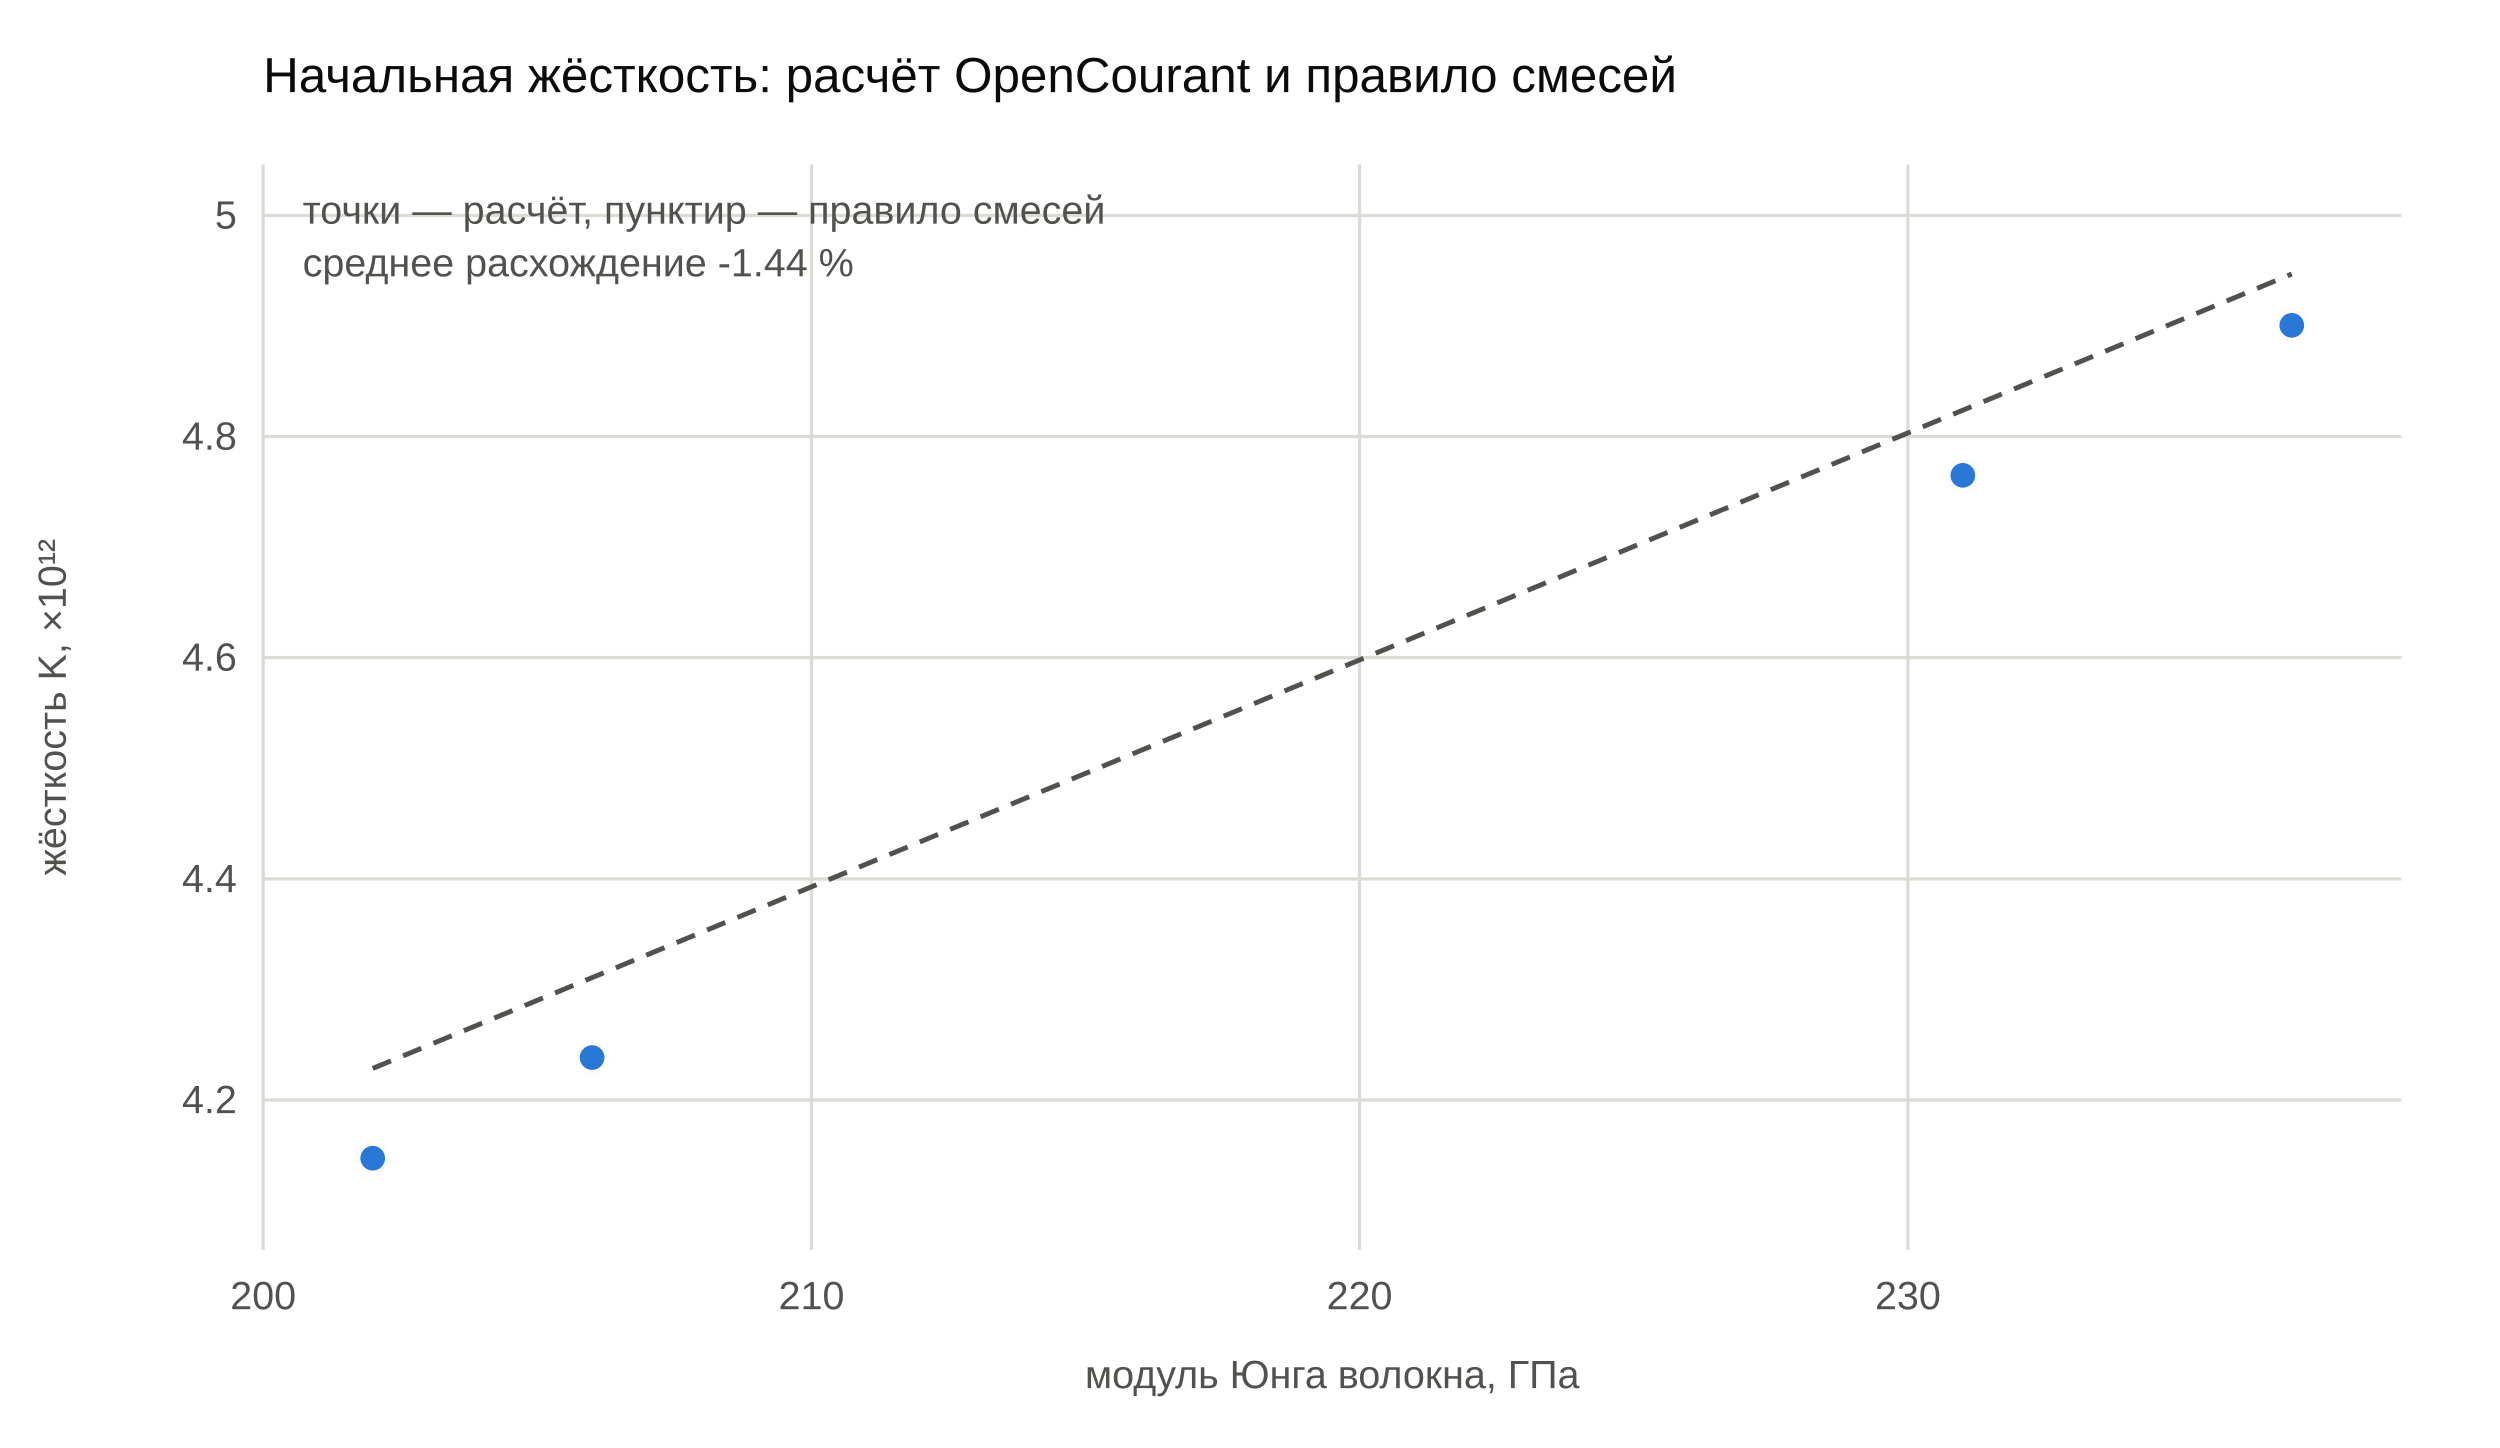
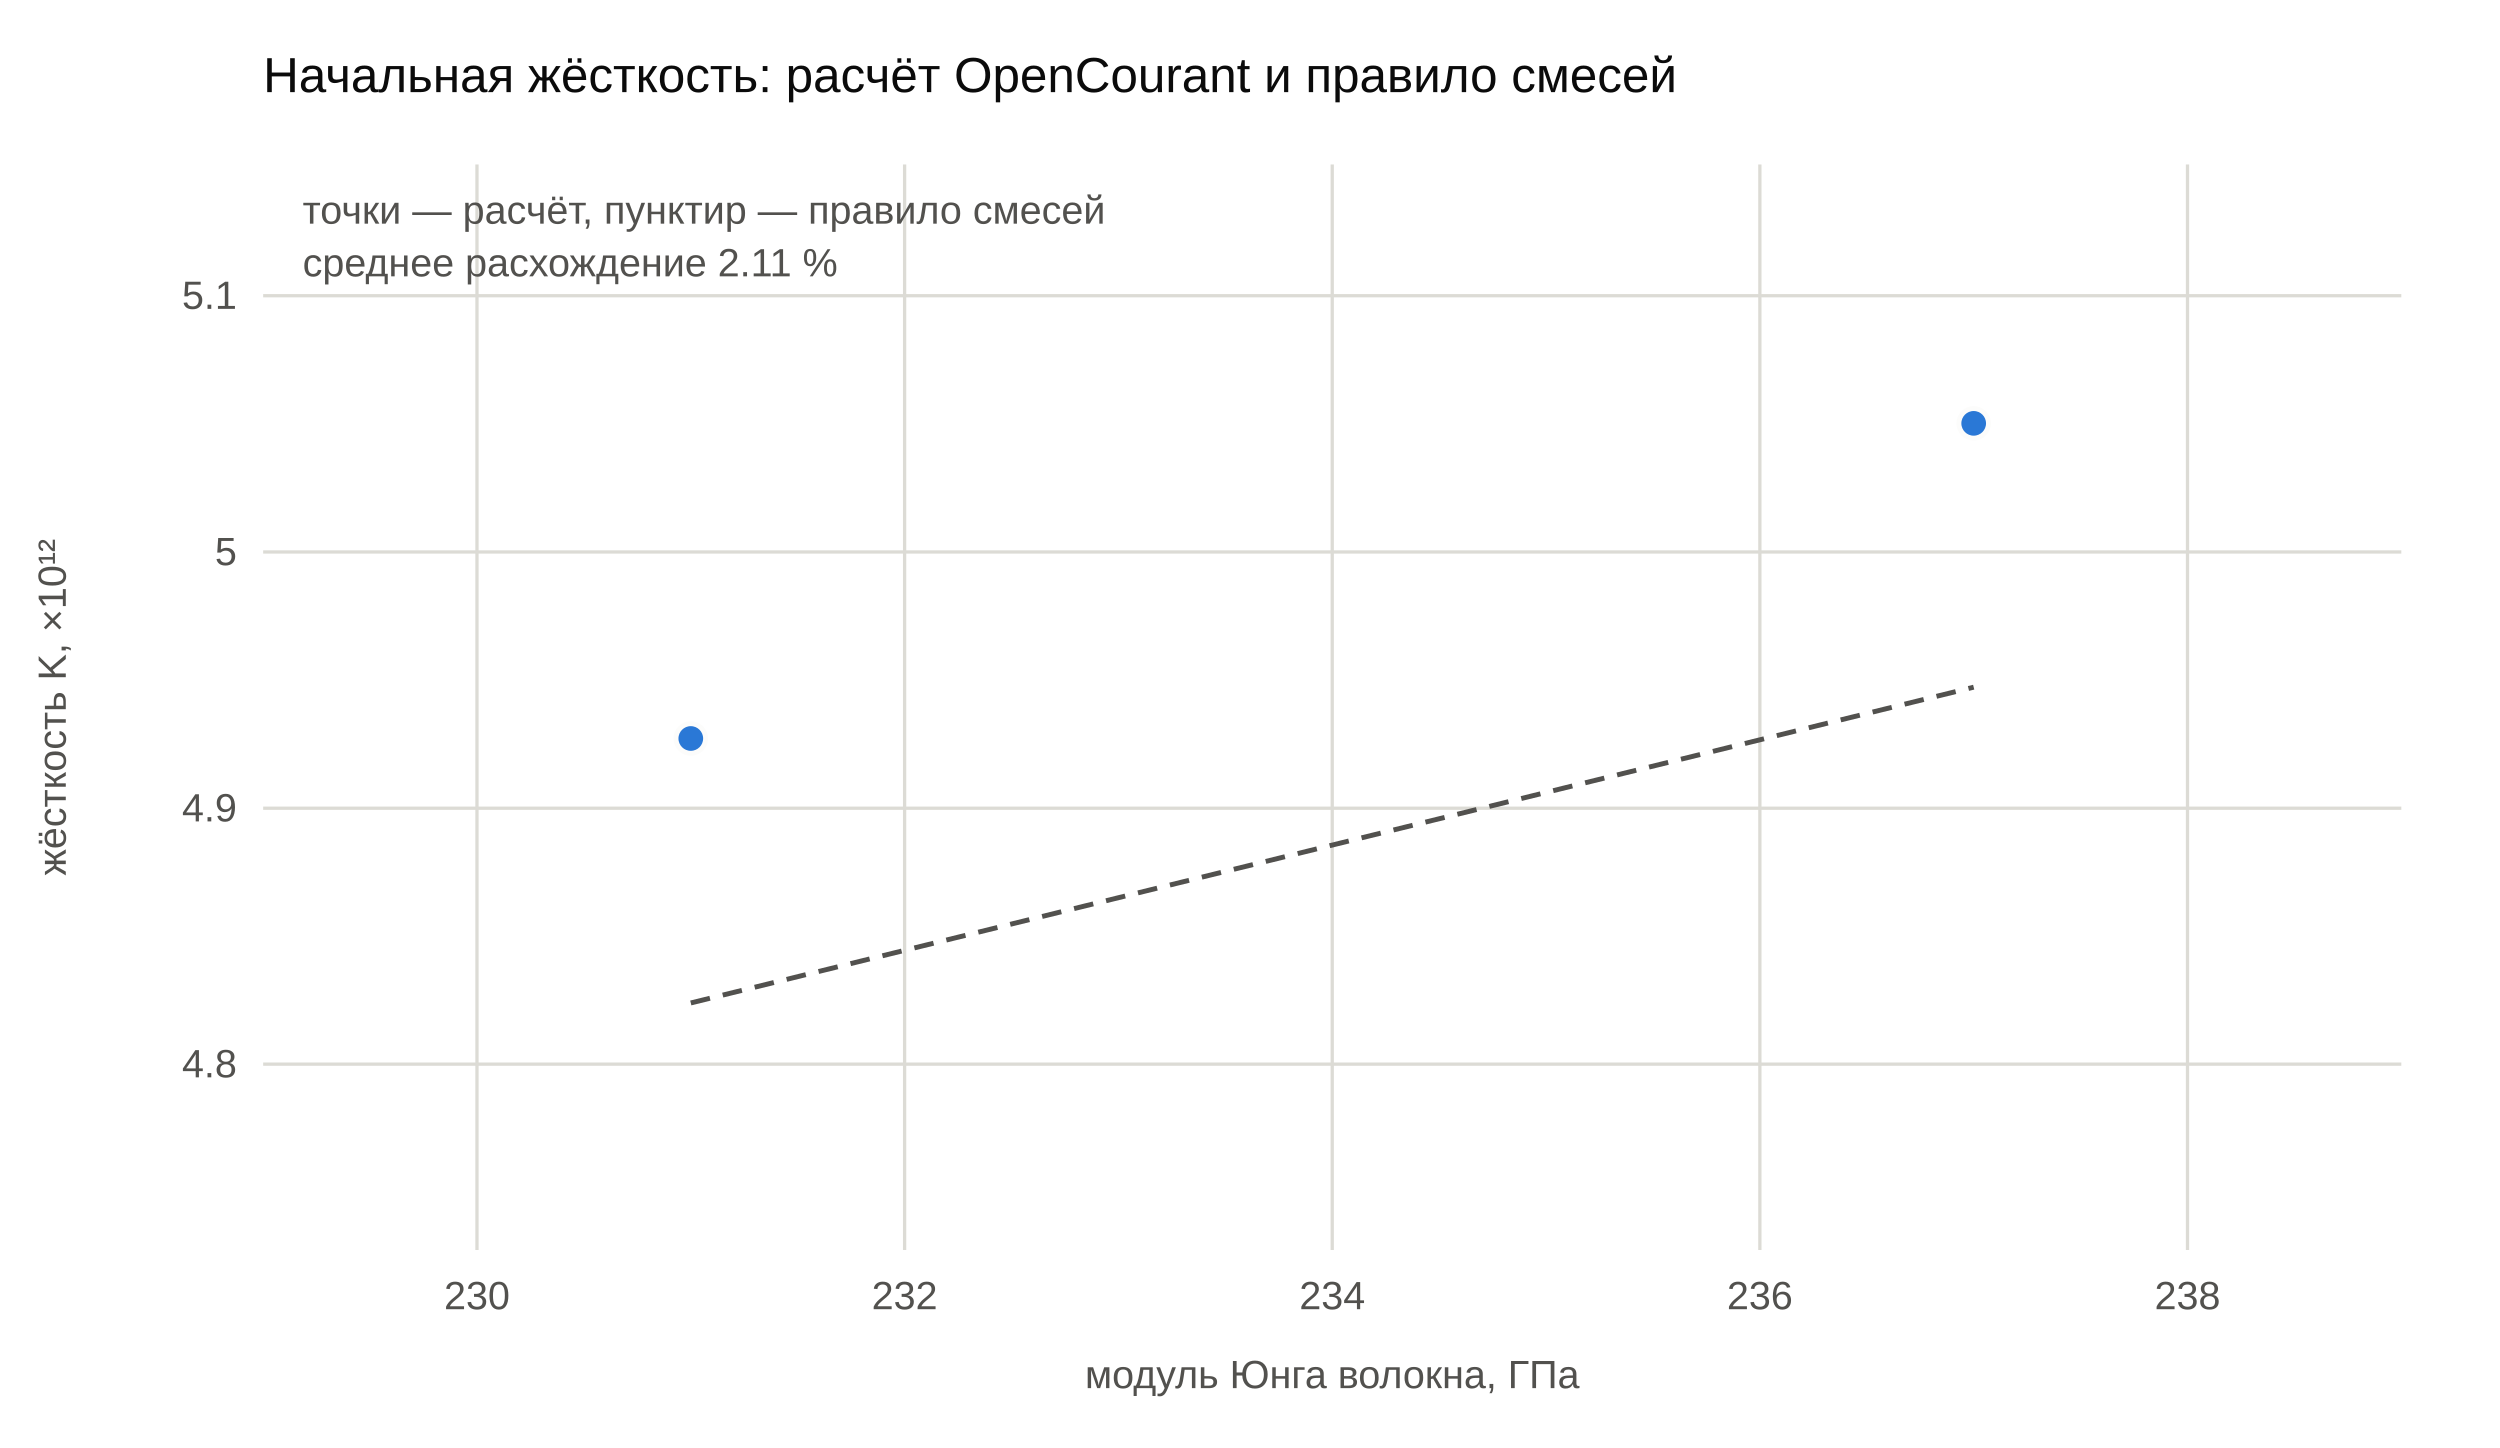
<svg xmlns="http://www.w3.org/2000/svg" width="760" height="440" font-family="Arial" font-size="12">
  <rect width="100%%" height="100%%" fill="#fcfcfb" />
  <text x="80" y="28" font-size="15" fill="#0b0b0b">Начальная жёсткость: расчёт OpenCourant и правило смесей</text>
-   <line x1="80.0" y1="50" x2="80.0" y2="380" stroke="#dcdbd5" />
-   <text x="80.0" y="398" text-anchor="middle" fill="#52514e">200</text>
-   <line x1="246.7" y1="50" x2="246.7" y2="380" stroke="#dcdbd5" />
-   <text x="246.7" y="398" text-anchor="middle" fill="#52514e">210</text>
-   <line x1="413.3" y1="50" x2="413.3" y2="380" stroke="#dcdbd5" />
-   <text x="413.3" y="398" text-anchor="middle" fill="#52514e">220</text>
-   <line x1="580.0" y1="50" x2="580.0" y2="380" stroke="#dcdbd5" />
-   <text x="580.0" y="398" text-anchor="middle" fill="#52514e">230</text>
-   <line x1="80" y1="334.4" x2="730" y2="334.4" stroke="#dcdbd5" />
-   <text x="72" y="338.4" text-anchor="end" fill="#52514e">4.2</text>
-   <line x1="80" y1="267.2" x2="730" y2="267.2" stroke="#dcdbd5" />
-   <text x="72" y="271.2" text-anchor="end" fill="#52514e">4.4</text>
-   <line x1="80" y1="199.9" x2="730" y2="199.9" stroke="#dcdbd5" />
-   <text x="72" y="203.9" text-anchor="end" fill="#52514e">4.6</text>
-   <line x1="80" y1="132.7" x2="730" y2="132.7" stroke="#dcdbd5" />
-   <text x="72" y="136.7" text-anchor="end" fill="#52514e">4.8</text>
-   <line x1="80" y1="65.5" x2="730" y2="65.5" stroke="#dcdbd5" />
-   <text x="72" y="69.5" text-anchor="end" fill="#52514e">5</text>
+   <line x1="145.0" y1="50" x2="145.0" y2="380" stroke="#dcdbd5" />
+   <text x="145.0" y="398" text-anchor="middle" fill="#52514e">230</text>
+   <line x1="275.0" y1="50" x2="275.0" y2="380" stroke="#dcdbd5" />
+   <text x="275.0" y="398" text-anchor="middle" fill="#52514e">232</text>
+   <line x1="405.0" y1="50" x2="405.0" y2="380" stroke="#dcdbd5" />
+   <text x="405.0" y="398" text-anchor="middle" fill="#52514e">234</text>
+   <line x1="535.0" y1="50" x2="535.0" y2="380" stroke="#dcdbd5" />
+   <text x="535.0" y="398" text-anchor="middle" fill="#52514e">236</text>
+   <line x1="665.0" y1="50" x2="665.0" y2="380" stroke="#dcdbd5" />
+   <text x="665.0" y="398" text-anchor="middle" fill="#52514e">238</text>
+   <line x1="80" y1="323.5" x2="730" y2="323.5" stroke="#dcdbd5" />
+   <text x="72" y="327.5" text-anchor="end" fill="#52514e">4.8</text>
+   <line x1="80" y1="245.7" x2="730" y2="245.7" stroke="#dcdbd5" />
+   <text x="72" y="249.7" text-anchor="end" fill="#52514e">4.9</text>
+   <line x1="80" y1="167.8" x2="730" y2="167.8" stroke="#dcdbd5" />
+   <text x="72" y="171.8" text-anchor="end" fill="#52514e">5</text>
+   <line x1="80" y1="89.9" x2="730" y2="89.9" stroke="#dcdbd5" />
+   <text x="72" y="93.9" text-anchor="end" fill="#52514e">5.1</text>
  <text x="405" y="422" text-anchor="middle" fill="#52514e">модуль Юнга волокна, ГПа</text>
  <text transform="translate(20,215) rotate(-90)" text-anchor="middle" fill="#52514e">жёсткость K, ×10¹²</text>
-   <polyline points="113.3,324.8 696.7,83.3" fill="none" stroke="#52514e" stroke-width="1.5" stroke-dasharray="6 4" />
-   <circle cx="596.7" cy="144.5" r="4.5" fill="#2a78d6" stroke="#fcfcfb" stroke-width="1.5" />
-   <circle cx="696.7" cy="98.9" r="4.5" fill="#2a78d6" stroke="#fcfcfb" stroke-width="1.5" />
-   <circle cx="113.3" cy="352.1" r="4.5" fill="#2a78d6" stroke="#fcfcfb" stroke-width="1.5" />
-   <circle cx="180.0" cy="321.5" r="4.5" fill="#2a78d6" stroke="#fcfcfb" stroke-width="1.5" />
+   <polyline points="210.0,304.9 600.0,208.9" fill="none" stroke="#52514e" stroke-width="1.5" stroke-dasharray="6 4" />
+   <circle cx="210.0" cy="224.5" r="4.5" fill="#2a78d6" stroke="#fcfcfb" stroke-width="1.5" />
+   <circle cx="600.0" cy="128.7" r="4.5" fill="#2a78d6" stroke="#fcfcfb" stroke-width="1.5" />
  <text x="92" y="68" fill="#52514e">точки — расчёт, пунктир — правило смесей</text>
-   <text x="92" y="84" fill="#52514e">среднее расхождение -1.44 %</text>
+   <text x="92" y="84" fill="#52514e">среднее расхождение 2.11 %</text>
</svg>
